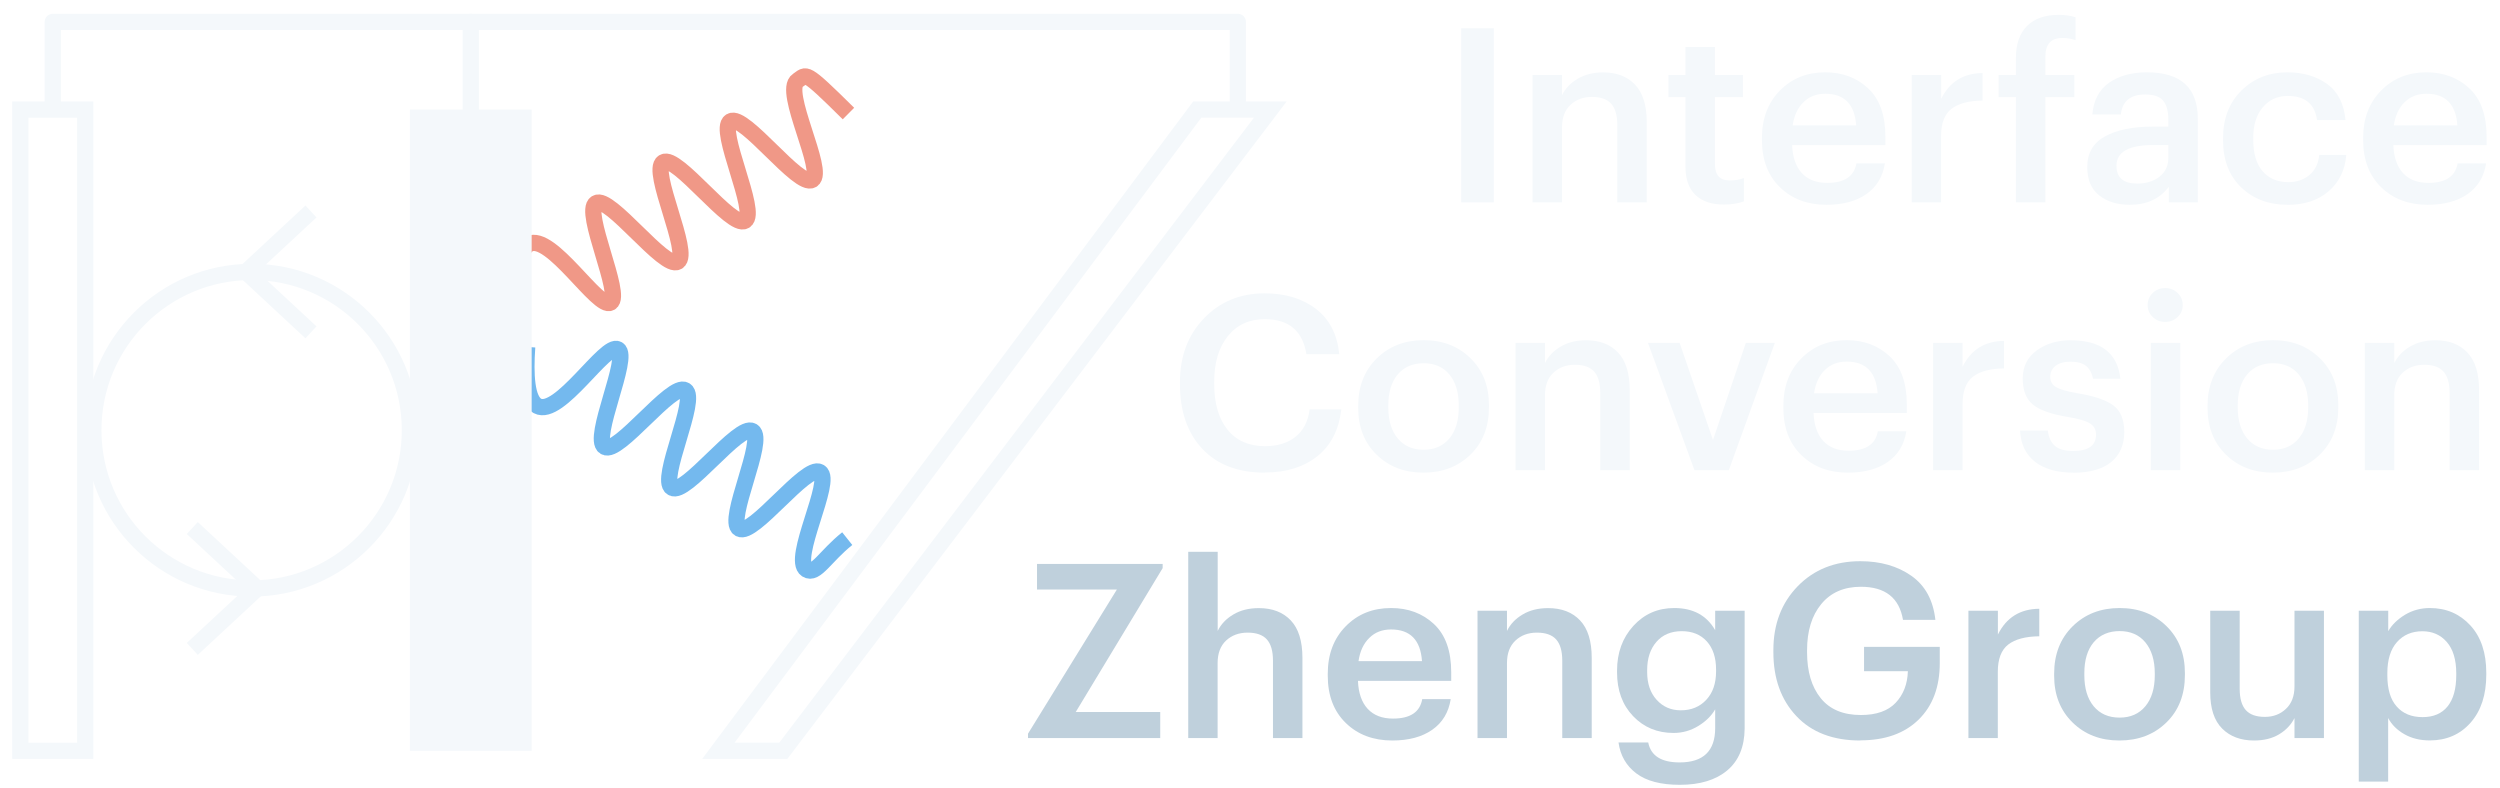
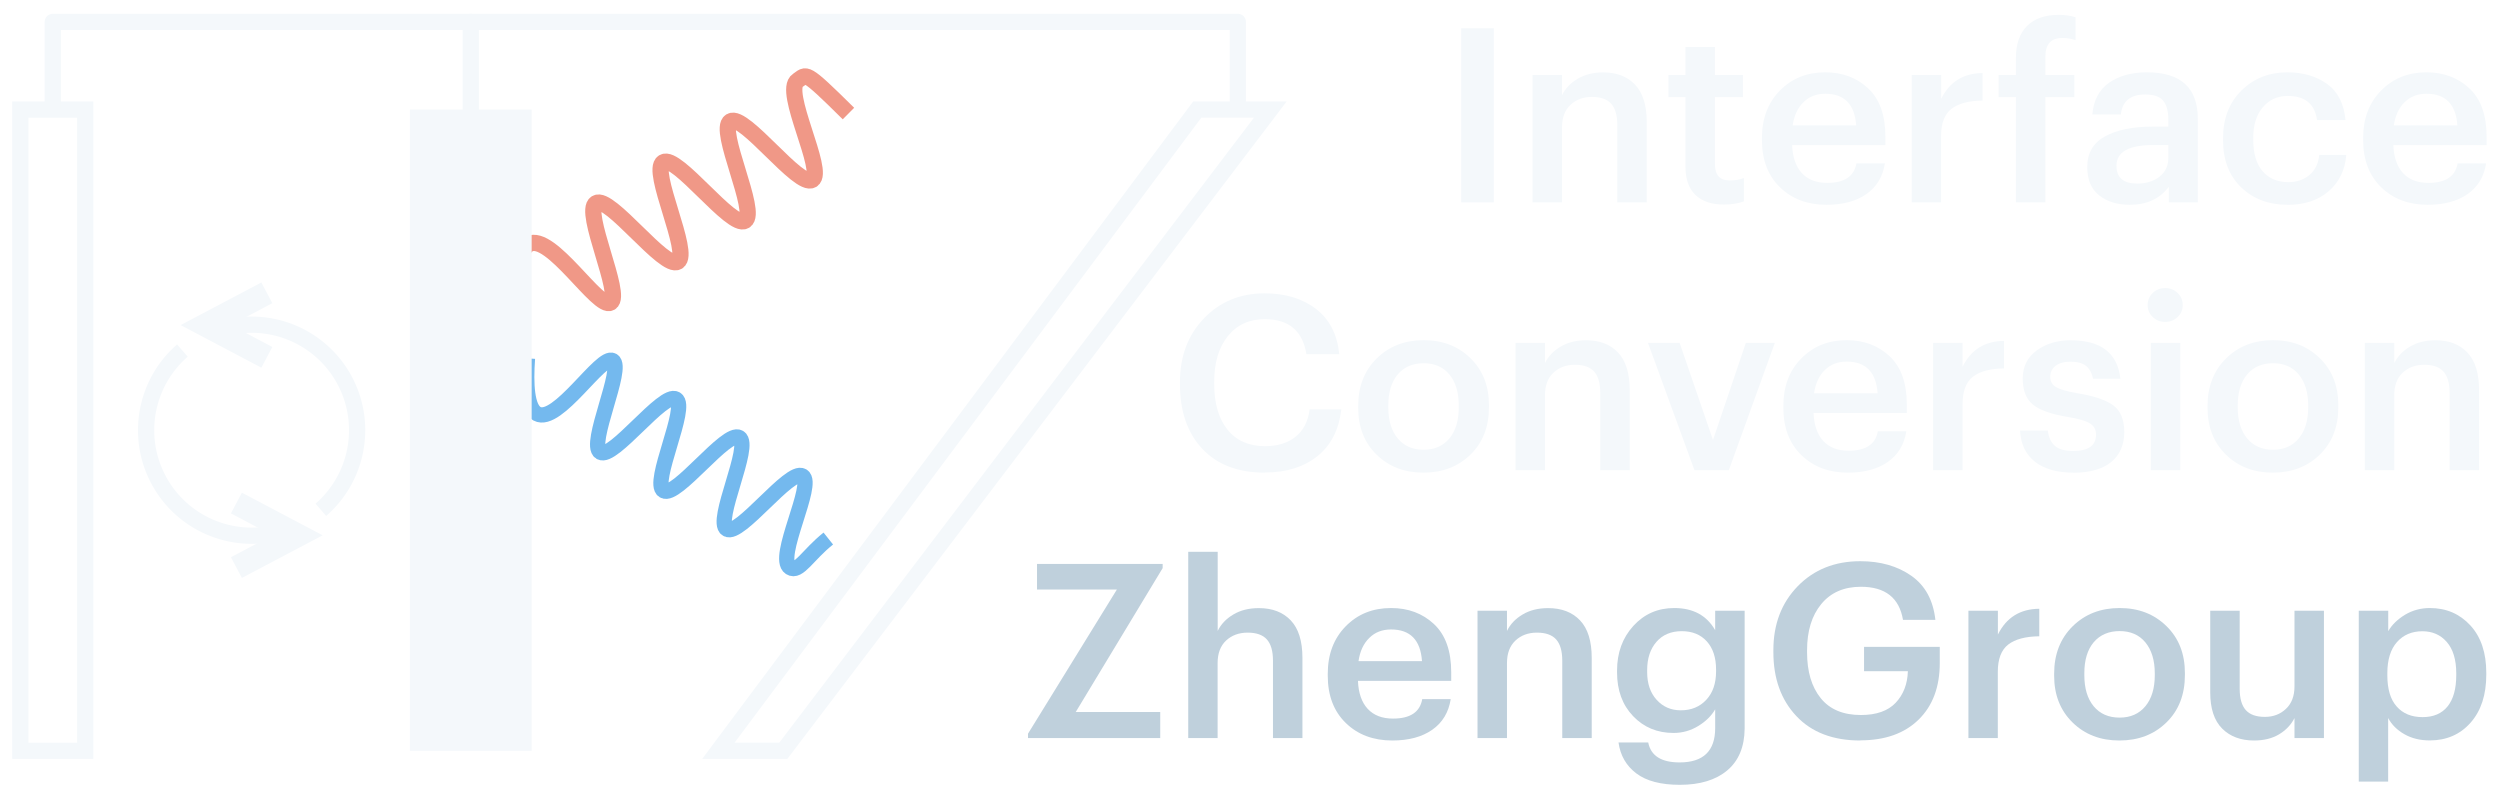
<svg xmlns="http://www.w3.org/2000/svg" id="Layer_3" data-name="Layer 3" viewBox="0 0 308 97">
  <defs>
    <style>
      .cls-1 {
        stroke-linecap: round;
      }

      .cls-1, .cls-2, .cls-3, .cls-4, .cls-5, .cls-6 {
        fill: none;
        stroke-width: 2px;
      }

      .cls-1, .cls-3, .cls-6 {
        stroke: #f4f8fb;
      }

      .cls-1, .cls-6 {
        stroke-linejoin: round;
      }

      .cls-2 {
        stroke: #f4f8fb;
      }

      .cls-2, .cls-3, .cls-4, .cls-5 {
        stroke-miterlimit: 10;
      }

      .cls-4 {
        stroke: #74b9ee;
      }

      .cls-5 {
        stroke: #f09887;
      }

      .cls-7 {
        fill: #bfd0dc;
      }

      .cls-7, .cls-8 {
        stroke-width: 0px;
      }

      .cls-8 {
        fill: #f4f8fb;
      }
    </style>
  </defs>
-   <path class="cls-4" d="m64.95,42.74c-.24,3.39-.09,6.55,1.26,7.27,2.69,1.44,8.4-7.87,9.92-6.97,1.53.91-3.29,11-1.63,12.01,1.66,1.01,8.25-7.98,9.92-6.97,1.66,1.01-3.29,11-1.63,12.01s8.25-7.98,9.92-6.97-3.29,11-1.63,12.01c1.66,1.01,8.25-7.98,9.92-6.97,1.66,1.01-3.57,10.76-1.63,12.01,1.13.73,2.31-1.66,5.01-3.81" />
+   <path class="cls-4" transform="translate(65.5 45.8) scale(.94) translate(-65.5 -44.5)" d="m64.95,42.74c-.24,3.39-.09,6.55,1.26,7.27,2.69,1.44,8.4-7.87,9.92-6.97,1.53.91-3.29,11-1.63,12.01,1.66,1.01,8.25-7.98,9.92-6.97,1.66,1.01-3.29,11-1.63,12.01s8.25-7.98,9.92-6.97-3.29,11-1.63,12.01c1.66,1.01,8.25-7.98,9.92-6.97,1.66,1.01-3.57,10.76-1.63,12.01,1.13.73,2.31-1.66,5.01-3.81" />
  <g>
    <path class="cls-8" d="m180.02,24.93V3.48h4.02v21.45h-4.02Z" />
    <path class="cls-8" d="m188.81,24.93v-15.69h3.63v2.49c.4-.82,1.04-1.5,1.92-2.02.88-.53,1.93-.79,3.15-.79,1.66,0,2.97.5,3.93,1.51s1.44,2.55,1.44,4.63v9.87h-3.63v-9.54c0-1.18-.25-2.05-.75-2.61-.5-.56-1.29-.84-2.37-.84s-1.96.33-2.65.98c-.69.65-1.04,1.57-1.04,2.77v9.24h-3.63Z" />
    <path class="cls-8" d="m212.39,25.2c-1.54,0-2.71-.4-3.53-1.2-.81-.8-1.21-1.95-1.21-3.45v-8.58h-2.1v-2.73h2.1v-3.45h3.63v3.45h3.45v2.73h-3.45v8.25c0,1.34.6,2.01,1.8,2.01.7,0,1.29-.1,1.77-.3v2.88c-.7.26-1.52.39-2.46.39Z" />
    <path class="cls-8" d="m225.02,25.23c-2.34,0-4.25-.72-5.73-2.16-1.48-1.44-2.22-3.38-2.22-5.82v-.24c0-2.4.74-4.35,2.21-5.85s3.33-2.25,5.59-2.25c2.12,0,3.88.66,5.29,1.98s2.12,3.3,2.12,5.94v1.05h-11.49c.06,1.5.46,2.65,1.2,3.45.74.8,1.78,1.2,3.12,1.2,2.12,0,3.32-.8,3.6-2.4h3.51c-.26,1.64-1.02,2.9-2.28,3.78s-2.9,1.32-4.92,1.32Zm-4.17-9.78h7.83c-.18-2.6-1.45-3.9-3.81-3.9-1.08,0-1.98.34-2.68,1.04-.71.69-1.16,1.65-1.33,2.86Z" />
    <path class="cls-8" d="m235.52,24.93v-15.69h3.63v2.94c1.04-2.1,2.74-3.16,5.1-3.18v3.39c-1.7.02-2.98.36-3.83,1.02-.85.66-1.28,1.78-1.28,3.36v8.16h-3.63Z" />
    <path class="cls-8" d="m248.36,24.93v-12.96h-2.13v-2.73h2.13v-2.1c0-1.72.46-3.03,1.38-3.95.92-.91,2.22-1.36,3.9-1.36.76,0,1.45.1,2.07.3v2.82c-.5-.18-1.05-.27-1.65-.27-1.38,0-2.07.77-2.07,2.31v2.25h3.57v2.73h-3.57v12.96h-3.63Z" />
    <path class="cls-8" d="m262.4,25.23c-1.54,0-2.8-.38-3.78-1.16-.98-.77-1.47-1.93-1.47-3.49,0-1.72.73-2.98,2.19-3.78s3.41-1.2,5.85-1.2h1.95v-.81c0-1.08-.21-1.88-.64-2.39-.43-.51-1.17-.76-2.21-.76-1.82,0-2.82.82-3,2.46h-3.51c.14-1.74.83-3.04,2.05-3.9,1.23-.86,2.79-1.29,4.67-1.29,4.18,0,6.27,1.91,6.27,5.73v10.29h-3.57v-1.92c-1.12,1.48-2.72,2.22-4.8,2.22Zm.87-2.61c1.14,0,2.07-.29,2.79-.86.72-.57,1.08-1.34,1.08-2.33v-1.56h-1.86c-3.02,0-4.53.85-4.53,2.55,0,1.46.84,2.19,2.52,2.19Z" />
    <path class="cls-8" d="m281.81,25.23c-2.3,0-4.2-.71-5.69-2.14-1.49-1.43-2.24-3.37-2.24-5.81v-.24c0-2.44.76-4.41,2.28-5.9,1.52-1.49,3.4-2.23,5.64-2.23,1.92,0,3.54.47,4.88,1.42,1.33.95,2.09,2.43,2.29,4.46h-3.51c-.28-1.98-1.48-2.97-3.6-2.97-1.26,0-2.29.46-3.07,1.38-.79.92-1.19,2.18-1.19,3.78v.24c0,1.68.38,2.97,1.15,3.87.77.9,1.83,1.35,3.2,1.35,1,0,1.86-.29,2.57-.88s1.11-1.42,1.21-2.47h3.33c-.14,1.84-.86,3.33-2.16,4.46s-3,1.69-5.1,1.69Z" />
    <path class="cls-8" d="m299.09,25.23c-2.34,0-4.25-.72-5.73-2.16-1.48-1.44-2.22-3.38-2.22-5.82v-.24c0-2.4.73-4.35,2.21-5.85,1.47-1.5,3.33-2.25,5.59-2.25,2.12,0,3.88.66,5.29,1.98s2.12,3.3,2.12,5.94v1.05h-11.49c.06,1.5.46,2.65,1.2,3.45.74.8,1.78,1.2,3.12,1.2,2.12,0,3.32-.8,3.6-2.4h3.51c-.26,1.64-1.02,2.9-2.28,3.78-1.26.88-2.9,1.32-4.92,1.32Zm-4.17-9.78h7.83c-.18-2.6-1.45-3.9-3.81-3.9-1.08,0-1.98.34-2.69,1.04-.71.69-1.15,1.65-1.33,2.86Z" />
  </g>
  <g>
    <path class="cls-7" d="m126.65,90.93v-.54l10.95-17.76h-9.84v-3.15h15.48v.51l-10.71,17.73h10.41v3.21h-16.29Z" />
    <path class="cls-7" d="m146.39,90.93v-22.95h3.63v9.75c.4-.82,1.04-1.5,1.92-2.02.88-.53,1.93-.79,3.15-.79,1.66,0,2.97.5,3.93,1.51s1.44,2.55,1.44,4.63v9.87h-3.63v-9.54c0-1.18-.25-2.05-.75-2.61-.5-.56-1.29-.84-2.37-.84s-1.96.33-2.66.98c-.69.65-1.04,1.57-1.04,2.77v9.24h-3.63Z" />
    <path class="cls-7" d="m171.53,91.23c-2.34,0-4.25-.72-5.73-2.16-1.48-1.44-2.22-3.38-2.22-5.82v-.24c0-2.4.74-4.35,2.21-5.85s3.33-2.25,5.59-2.25c2.12,0,3.88.66,5.29,1.98s2.12,3.3,2.12,5.94v1.05h-11.49c.06,1.5.46,2.65,1.2,3.45.74.8,1.78,1.2,3.12,1.2,2.12,0,3.32-.8,3.6-2.4h3.51c-.26,1.64-1.02,2.9-2.28,3.78s-2.9,1.32-4.92,1.32Zm-4.17-9.78h7.83c-.18-2.6-1.45-3.9-3.81-3.9-1.08,0-1.98.34-2.68,1.04-.71.69-1.16,1.65-1.33,2.86Z" />
    <path class="cls-7" d="m182.03,90.93v-15.69h3.63v2.49c.4-.82,1.04-1.5,1.92-2.02.88-.53,1.93-.79,3.15-.79,1.66,0,2.97.5,3.93,1.51s1.44,2.55,1.44,4.63v9.87h-3.63v-9.54c0-1.18-.25-2.05-.75-2.61-.5-.56-1.29-.84-2.37-.84s-1.96.33-2.65.98c-.69.65-1.04,1.57-1.04,2.77v9.24h-3.63Z" />
    <path class="cls-7" d="m206.96,96.69c-2.34,0-4.13-.47-5.37-1.41-1.24-.94-1.97-2.21-2.19-3.81h3.66c.32,1.64,1.61,2.46,3.87,2.46,2.92,0,4.38-1.41,4.38-4.23v-2.31c-.46.8-1.16,1.49-2.08,2.05-.93.57-1.95.86-3.05.86-2,0-3.66-.69-4.98-2.07s-1.98-3.18-1.98-5.4v-.21c0-2.2.67-4.04,2.01-5.51,1.34-1.47,3.02-2.2,5.04-2.2,2.32,0,4,.91,5.04,2.73v-2.4h3.63v14.52c-.02,2.26-.74,3.98-2.15,5.16-1.41,1.18-3.36,1.77-5.83,1.77Zm.12-9.18c1.28,0,2.33-.43,3.13-1.29.81-.86,1.21-2.03,1.21-3.51v-.21c0-1.48-.38-2.64-1.14-3.48s-1.79-1.26-3.09-1.26-2.36.44-3.12,1.32c-.76.88-1.14,2.04-1.14,3.48v.24c0,1.42.39,2.56,1.17,3.42.78.86,1.77,1.29,2.97,1.29Z" />
    <path class="cls-7" d="m229.19,91.23c-3.36,0-5.99-1-7.88-3.01s-2.83-4.63-2.83-7.88v-.24c0-3.2,1-5.82,3-7.88,2-2.05,4.57-3.08,7.71-3.08,2.48,0,4.58.6,6.29,1.8,1.71,1.2,2.69,3.01,2.96,5.43h-3.99c-.46-2.72-2.19-4.08-5.19-4.08-2.08,0-3.71.71-4.88,2.13s-1.75,3.32-1.75,5.7v.24c0,2.38.56,4.26,1.68,5.65,1.12,1.39,2.77,2.08,4.95,2.08,1.9,0,3.33-.5,4.28-1.5.95-1,1.46-2.3,1.51-3.9h-5.4v-3h9.33v1.98c0,2.96-.87,5.29-2.61,6.99-1.74,1.7-4.13,2.55-7.17,2.55Z" />
    <path class="cls-7" d="m242.51,90.93v-15.69h3.63v2.94c1.04-2.1,2.74-3.16,5.1-3.18v3.39c-1.7.02-2.98.36-3.83,1.02-.85.66-1.28,1.78-1.28,3.36v8.16h-3.63Z" />
    <path class="cls-7" d="m266.9,89.01c-1.52,1.48-3.45,2.22-5.79,2.22s-4.26-.74-5.77-2.22c-1.51-1.48-2.27-3.4-2.27-5.76v-.24c0-2.4.76-4.35,2.28-5.85,1.52-1.5,3.45-2.25,5.79-2.25s4.24.74,5.76,2.22c1.52,1.48,2.28,3.41,2.28,5.79v.24c0,2.42-.76,4.37-2.28,5.85Zm-5.76-.6c1.34,0,2.4-.47,3.17-1.4s1.16-2.21,1.16-3.83v-.21c0-1.62-.39-2.89-1.16-3.83-.77-.93-1.83-1.39-3.17-1.39s-2.42.46-3.2,1.38c-.77.92-1.15,2.19-1.15,3.81v.24c0,1.62.38,2.9,1.15,3.83.77.93,1.83,1.4,3.2,1.4Z" />
    <path class="cls-7" d="m277.7,91.23c-1.64,0-2.95-.49-3.93-1.47-.98-.98-1.47-2.47-1.47-4.47v-10.05h3.63v9.63c0,1.18.25,2.05.75,2.61.5.56,1.28.84,2.34.84s1.91-.33,2.61-.99c.7-.66,1.05-1.58,1.05-2.76v-9.33h3.63v15.69h-3.63v-2.46c-.42.82-1.05,1.49-1.9,2-.85.51-1.88.76-3.08.76Z" />
    <path class="cls-7" d="m290.6,96.3v-21.06h3.63v2.52c.46-.8,1.16-1.47,2.08-2.03.93-.55,1.95-.82,3.04-.82,2.02,0,3.68.71,5,2.14,1.31,1.43,1.96,3.38,1.96,5.83v.24c0,2.48-.64,4.45-1.93,5.91s-2.97,2.19-5.03,2.19c-1.18,0-2.22-.25-3.12-.76-.9-.51-1.57-1.17-2.01-2v7.83h-3.63Zm7.86-7.95c1.34,0,2.37-.44,3.08-1.32.71-.88,1.07-2.16,1.07-3.84v-.24c0-1.68-.39-2.96-1.16-3.85-.77-.89-1.78-1.33-3.01-1.33-1.3,0-2.35.45-3.13,1.33-.79.89-1.19,2.17-1.19,3.85v.24c0,1.7.38,2.99,1.16,3.86.77.87,1.83,1.3,3.19,1.3Z" />
  </g>
  <g>
    <path class="cls-8" d="m155.84,58.23c-3.32,0-5.89-.98-7.72-2.94s-2.75-4.61-2.75-7.95v-.24c0-3.2.98-5.82,2.96-7.88,1.97-2.05,4.46-3.08,7.46-3.08,2.56,0,4.67.64,6.34,1.92,1.67,1.28,2.62,3.14,2.87,5.58h-4.05c-.46-2.88-2.17-4.32-5.13-4.32-1.9,0-3.42.69-4.54,2.08-1.13,1.39-1.69,3.27-1.69,5.65v.24c0,2.42.55,4.3,1.65,5.66,1.1,1.35,2.64,2.02,4.62,2.02,1.52,0,2.76-.38,3.74-1.15.97-.77,1.55-1.89,1.75-3.38h3.9c-.3,2.52-1.29,4.45-2.96,5.77-1.67,1.33-3.82,2-6.44,2Z" />
    <path class="cls-8" d="m181.16,56.01c-1.52,1.48-3.45,2.22-5.79,2.22s-4.27-.74-5.78-2.22c-1.51-1.48-2.26-3.4-2.26-5.76v-.24c0-2.4.76-4.35,2.28-5.85,1.52-1.5,3.45-2.25,5.79-2.25s4.24.74,5.76,2.22c1.52,1.48,2.28,3.41,2.28,5.79v.24c0,2.42-.76,4.37-2.28,5.85Zm-5.76-.6c1.34,0,2.39-.47,3.17-1.4.77-.93,1.15-2.21,1.15-3.83v-.21c0-1.62-.38-2.89-1.15-3.83-.77-.93-1.83-1.39-3.17-1.39s-2.43.46-3.2,1.38c-.77.92-1.16,2.19-1.16,3.81v.24c0,1.62.38,2.9,1.16,3.83.77.93,1.83,1.4,3.2,1.4Z" />
    <path class="cls-8" d="m186.71,57.93v-15.69h3.63v2.49c.4-.82,1.04-1.5,1.92-2.02.88-.53,1.93-.79,3.15-.79,1.66,0,2.97.5,3.93,1.51s1.44,2.55,1.44,4.63v9.87h-3.63v-9.54c0-1.18-.25-2.05-.75-2.61-.5-.56-1.29-.84-2.37-.84s-1.96.33-2.65.98c-.69.65-1.04,1.57-1.04,2.77v9.24h-3.63Z" />
    <path class="cls-8" d="m208.76,57.93l-5.73-15.69h3.9l4.11,11.97,4.05-11.97h3.57l-5.67,15.69h-4.23Z" />
    <path class="cls-8" d="m227.66,58.23c-2.34,0-4.25-.72-5.73-2.16-1.48-1.44-2.22-3.38-2.22-5.82v-.24c0-2.4.73-4.35,2.21-5.85,1.47-1.5,3.33-2.25,5.59-2.25,2.12,0,3.88.66,5.29,1.98s2.12,3.3,2.12,5.94v1.05h-11.49c.06,1.5.46,2.65,1.2,3.45.74.8,1.78,1.2,3.12,1.2,2.12,0,3.32-.8,3.6-2.4h3.51c-.26,1.64-1.02,2.9-2.28,3.78-1.26.88-2.9,1.32-4.92,1.32Zm-4.17-9.78h7.83c-.18-2.6-1.45-3.9-3.81-3.9-1.08,0-1.98.34-2.69,1.04-.71.69-1.15,1.65-1.33,2.86Z" />
    <path class="cls-8" d="m238.16,57.93v-15.69h3.63v2.94c1.04-2.1,2.74-3.16,5.1-3.18v3.39c-1.7.02-2.97.36-3.82,1.02-.85.66-1.28,1.78-1.28,3.36v8.16h-3.63Z" />
    <path class="cls-8" d="m255.44,58.23c-2.02,0-3.6-.45-4.74-1.35-1.14-.9-1.75-2.18-1.83-3.84h3.42c.1.84.39,1.47.87,1.89s1.23.63,2.25.63c1.88,0,2.82-.67,2.82-2.01,0-.62-.25-1.08-.77-1.4-.51-.31-1.38-.56-2.59-.76-2.1-.34-3.57-.85-4.41-1.54s-1.26-1.76-1.26-3.22.58-2.64,1.74-3.47c1.16-.83,2.54-1.24,4.14-1.24,3.76,0,5.81,1.58,6.15,4.74h-3.36c-.16-.72-.46-1.25-.88-1.59-.43-.34-1.07-.51-1.91-.51-.78,0-1.39.17-1.83.51-.44.34-.66.79-.66,1.35s.23.98.69,1.26,1.31.53,2.55.75c2.04.32,3.53.81,4.47,1.47s1.41,1.77,1.41,3.33-.54,2.83-1.63,3.71c-1.09.87-2.64,1.3-4.63,1.3Z" />
    <path class="cls-8" d="m268.28,39.06c-.42.4-.93.6-1.53.6s-1.11-.2-1.53-.6c-.42-.4-.63-.89-.63-1.47s.21-1.1.63-1.5.93-.6,1.53-.6,1.11.2,1.53.6.63.9.63,1.5-.21,1.07-.63,1.47Zm-3.3,18.87v-15.69h3.63v15.69h-3.63Z" />
    <path class="cls-8" d="m285.8,56.01c-1.52,1.48-3.45,2.22-5.79,2.22s-4.27-.74-5.78-2.22c-1.51-1.48-2.26-3.4-2.26-5.76v-.24c0-2.4.76-4.35,2.28-5.85,1.52-1.5,3.45-2.25,5.79-2.25s4.24.74,5.76,2.22c1.52,1.48,2.28,3.41,2.28,5.79v.24c0,2.42-.76,4.37-2.28,5.85Zm-5.76-.6c1.34,0,2.4-.47,3.17-1.4s1.16-2.21,1.16-3.83v-.21c0-1.62-.39-2.89-1.16-3.83-.77-.93-1.83-1.39-3.17-1.39s-2.42.46-3.19,1.38c-.77.92-1.16,2.19-1.16,3.81v.24c0,1.62.38,2.9,1.16,3.83.77.93,1.83,1.4,3.19,1.4Z" />
    <path class="cls-8" d="m291.35,57.93v-15.69h3.63v2.49c.4-.82,1.04-1.5,1.92-2.02.88-.53,1.93-.79,3.15-.79,1.66,0,2.97.5,3.93,1.51s1.44,2.55,1.44,4.63v9.87h-3.63v-9.54c0-1.18-.25-2.05-.75-2.61-.5-.56-1.29-.84-2.37-.84s-1.97.33-2.66.98c-.69.65-1.04,1.57-1.04,2.77v9.24h-3.63Z" />
  </g>
  <polygon class="cls-2" points="96.5 92.5 88.5 92.5 147.5 13.5 156.5 13.5 96.5 92.5" />
  <rect class="cls-3" x="2.5" y="13.5" width="8" height="79" />
  <polyline class="cls-6" points="6.5 13.5 6.5 2.7 152.5 2.7 152.5 13.5" />
  <line class="cls-1" x1="58" y1="13.5" x2="58" y2="2.7" />
-   <g>
-     <path class="cls-2" d="m31,72.5c-10.77,0-19.5-8.73-19.5-19.5s8.73-19.5,19.5-19.5" />
-     <polygon class="cls-8" points="24.37 64.32 23.01 65.79 30.23 72.5 23.01 79.21 24.37 80.68 33.17 72.5 24.37 64.32" />
-   </g>
-   <g>
-     <path class="cls-2" d="m31,33.5c10.77,0,19.5,8.73,19.5,19.5s-8.73,19.5-19.5,19.5" />
-     <polygon class="cls-8" points="37.63 41.68 38.99 40.21 31.77 33.5 38.99 26.79 37.63 25.32 28.83 33.5 37.63 41.68" />
+   <g id="circular-arrows">
+     <g id="half-turn">
+       <path class="cls-2" d="M39.529 62.811A13 13 0 0 0 28.297 40.284" />
+       <path class="cls-8" d="M22.25 40.05 32.2 34.8 33.55 37.35 28.45 40.05 33.55 42.75 32.2 45.3Z" />
+     </g>
+     <use href="#half-turn" transform="rotate(180 31 53)" />
  </g>
  <path class="cls-5" d="m63.98,37.46c-.28-3.45-.16-6.67,1.18-7.39,2.7-1.43,8.54,8.12,10.06,7.21,1.53-.91-3.44-11.24-1.78-12.25,1.66-1.01,8.4,8.22,10.06,7.21,1.66-1.01-3.44-11.24-1.78-12.25s8.4,8.22,10.06,7.21-3.44-11.24-1.78-12.25c1.66-1.01,8.4,8.22,10.06,7.21,1.66-1.01-3.72-11-1.78-12.25,1.13-.73.67-1.45,6.25,4.08" />
  <rect class="cls-8" x="50.5" y="13.5" width="15" height="79" />
</svg>
